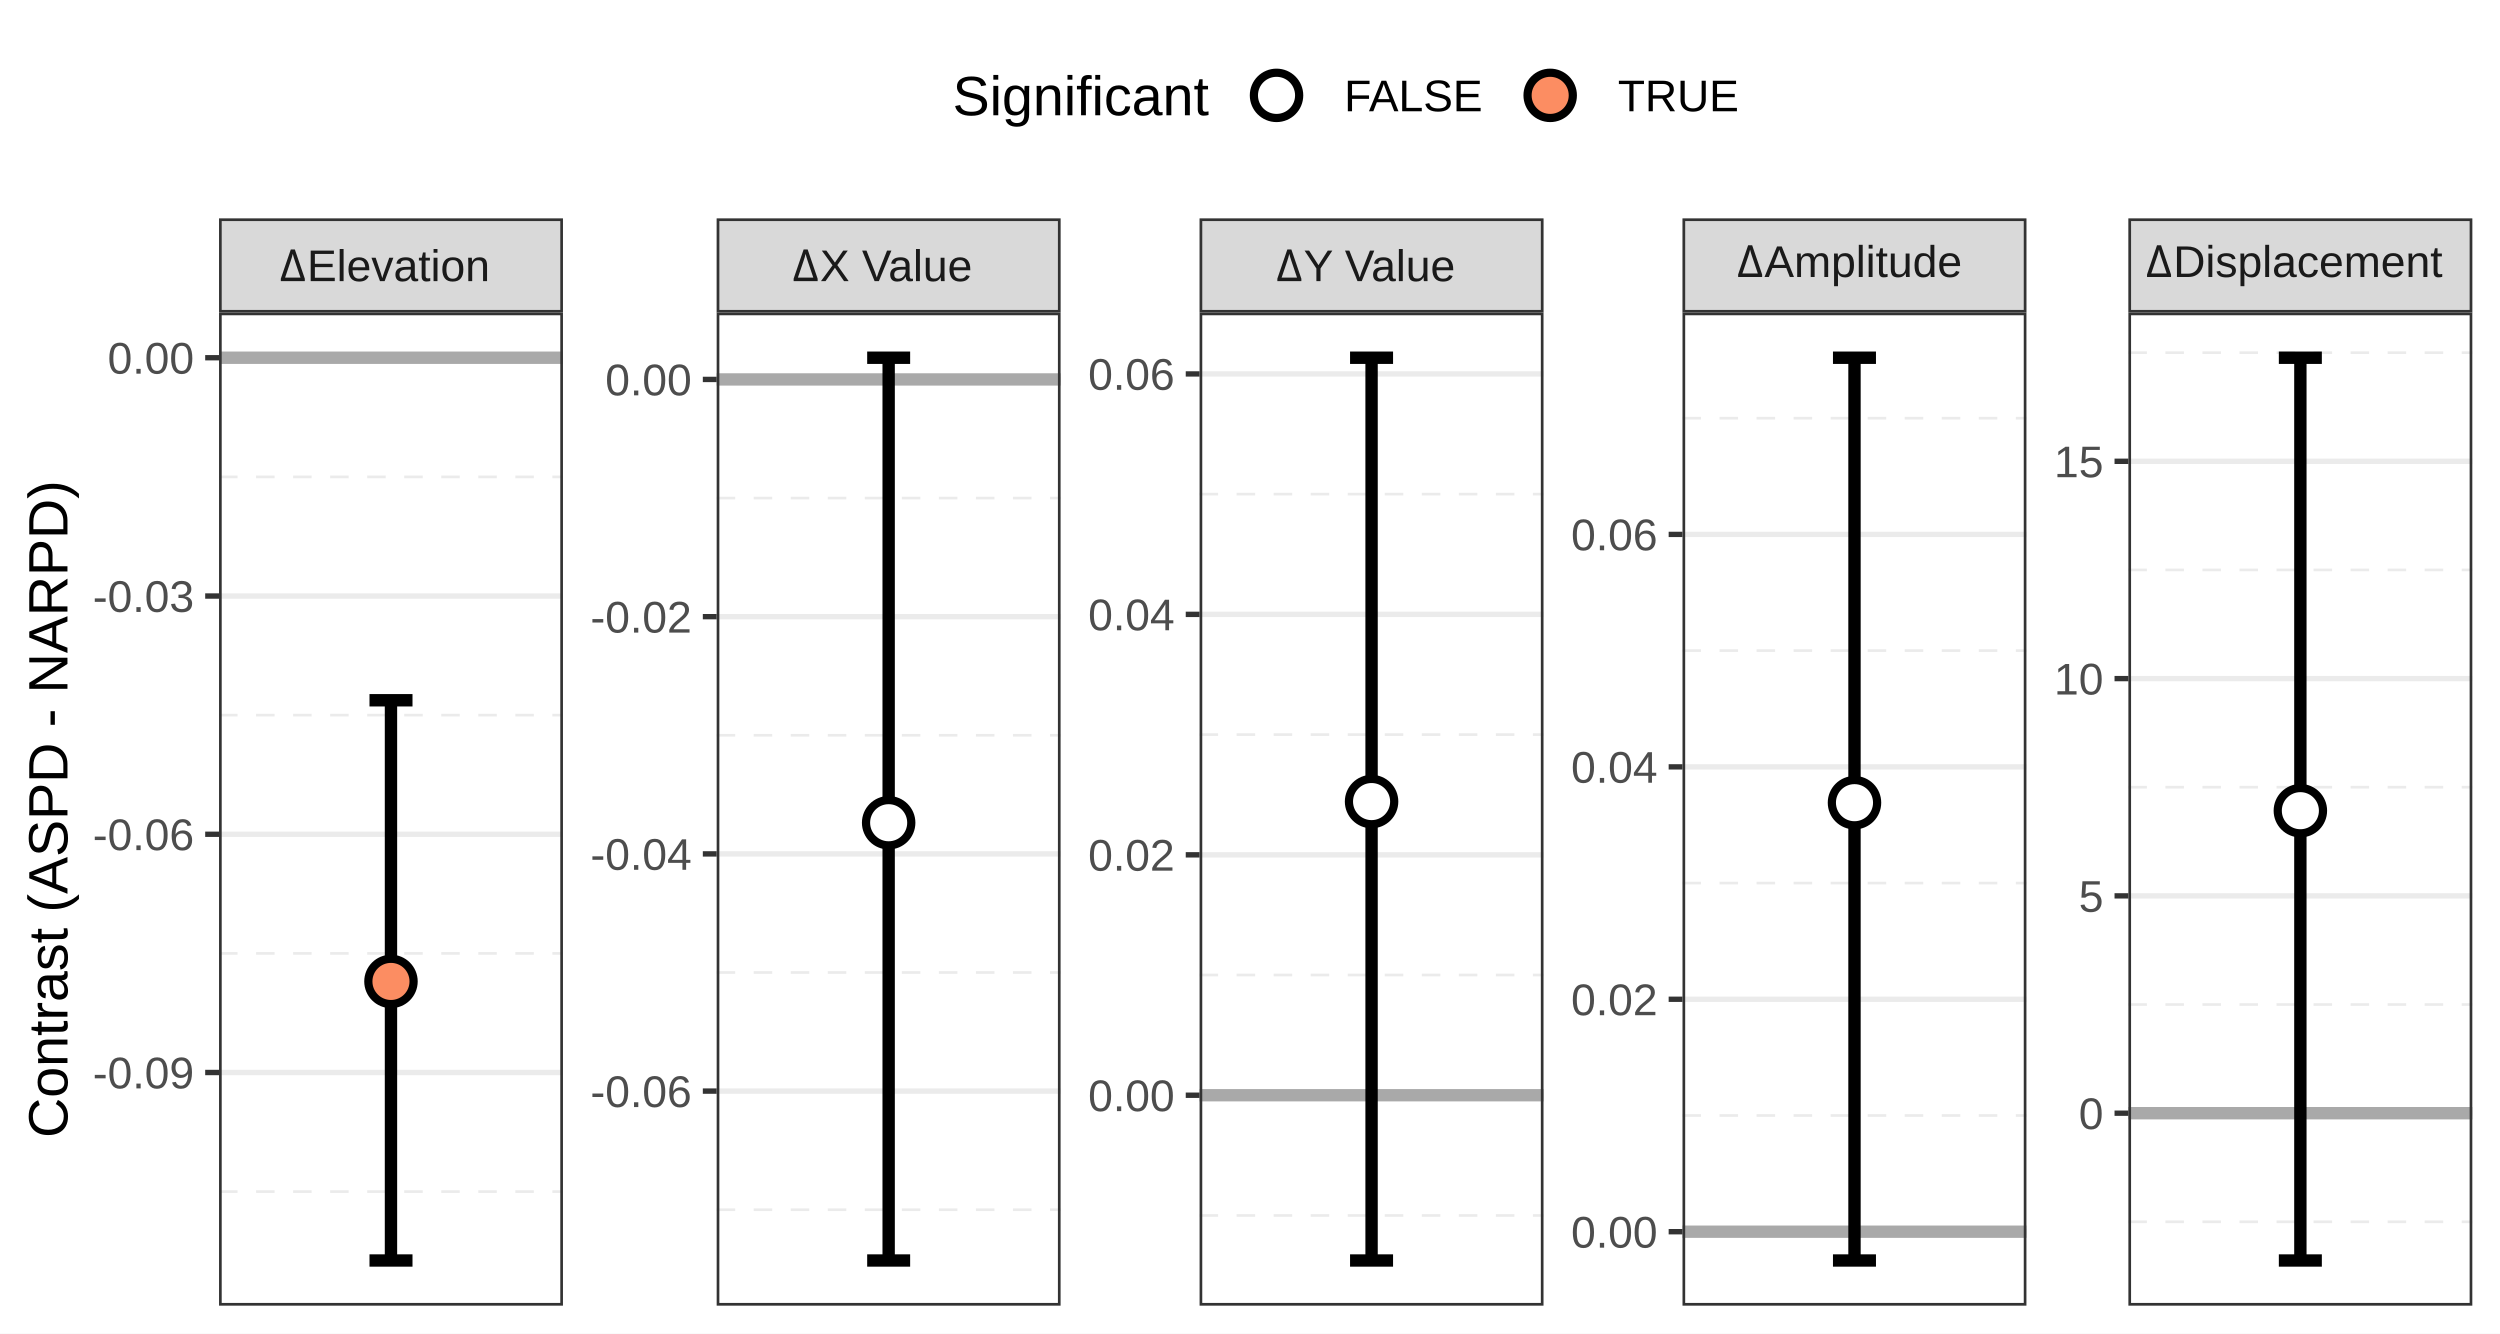
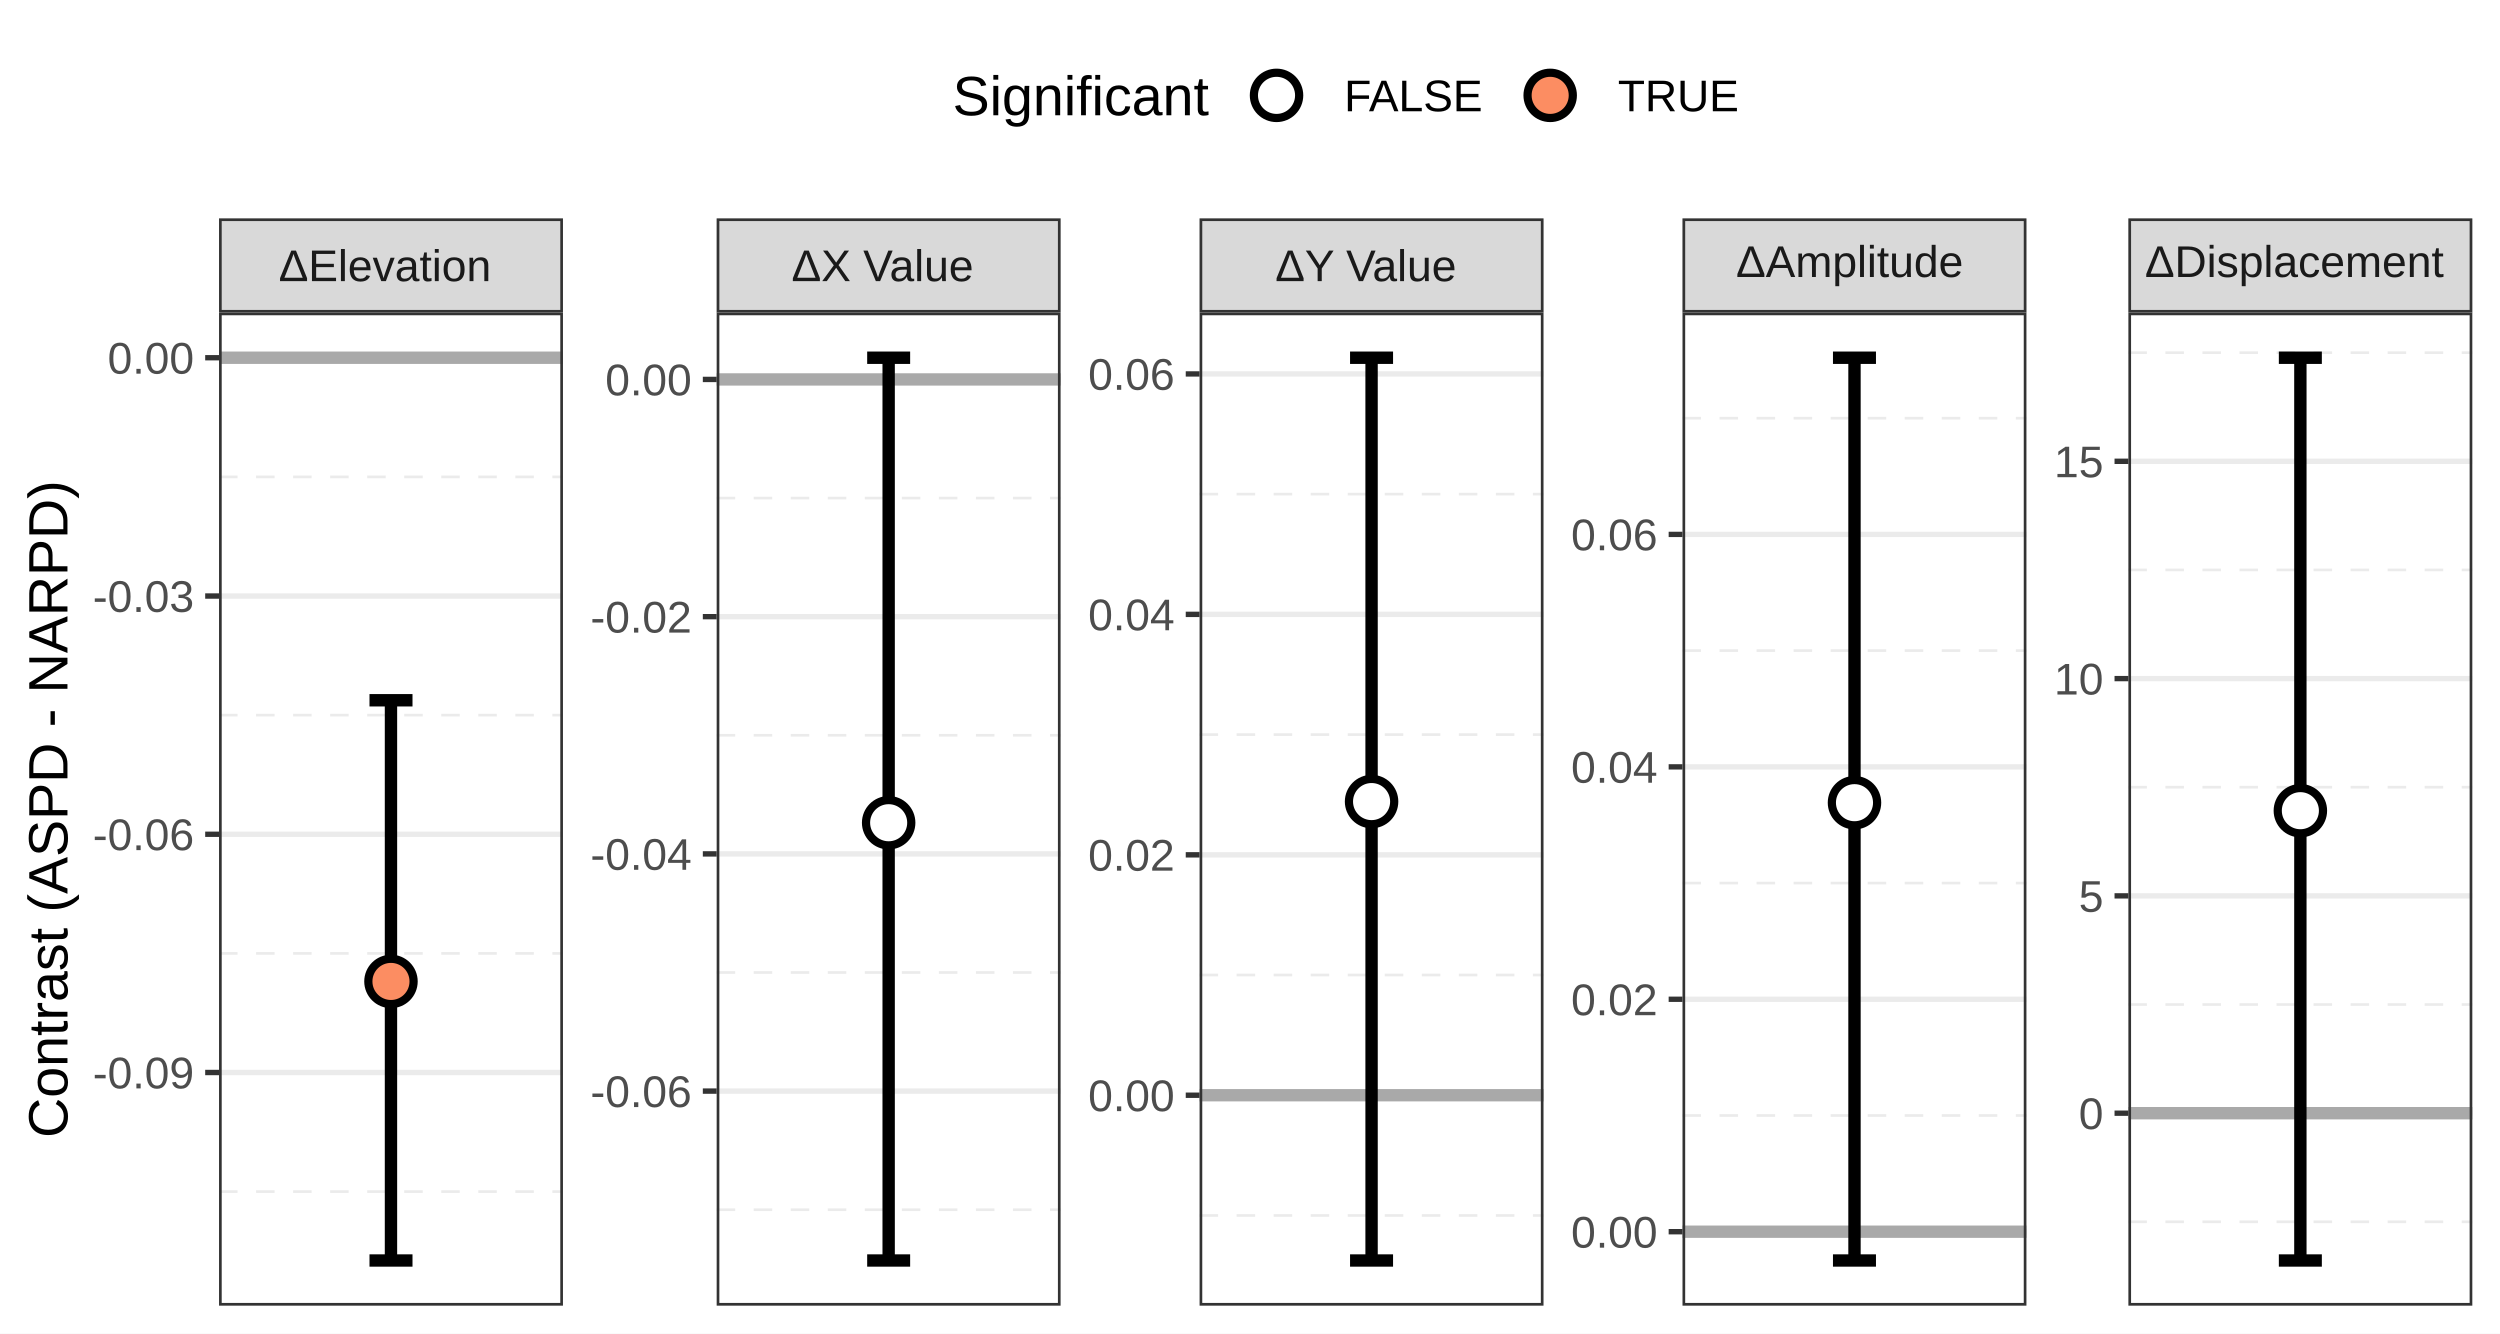
<svg xmlns="http://www.w3.org/2000/svg" width="540.00pt" height="288.00pt" viewBox="0 0 540.00 288.00">
  <g class="svglite">
    <defs>
      <style type="text/css">
    .svglite line, .svglite polyline, .svglite polygon, .svglite path, .svglite rect, .svglite circle {
      fill: none;
      stroke: #000000;
      stroke-linecap: round;
      stroke-linejoin: round;
      stroke-miterlimit: 10.00;
    }
    .svglite text {
      white-space: pre;
    }
    .svglite g.glyphgroup path {
      fill: inherit;
      stroke: none;
    }
  </style>
    </defs>
    <rect width="100%" height="100%" style="stroke: none; fill: #FFFFFF;" />
    <defs>
      <clipPath id="cpMC4wMHw1NDAuMDB8MC4wMHwyODguMDA=">
        <rect x="0.00" y="0.00" width="540.00" height="288.00" />
      </clipPath>
    </defs>
    <g clip-path="url(#cpMC4wMHw1NDAuMDB8MC4wMHwyODguMDA=)">
      <rect x="0.00" y="0.00" width="540.00" height="288.00" style="stroke-width: 1.16; stroke: #FFFFFF; fill: #FFFFFF;" />
    </g>
    <defs>
      <clipPath id="cpNDcuMzF8MTIxLjYwfDY3LjUyfDI4Mi4wMg==">
        <rect x="47.31" y="67.52" width="74.29" height="214.50" />
      </clipPath>
    </defs>
    <g clip-path="url(#cpNDcuMzF8MTIxLjYwfDY3LjUyfDI4Mi4wMg==)">
      <rect x="47.31" y="67.52" width="74.29" height="214.50" style="stroke-width: 1.16; stroke: none; fill: #FFFFFF;" />
      <polyline points="47.31,257.39 121.60,257.39 " style="stroke-width: 0.58; stroke: #EBEBEB; stroke-dasharray: 4.00,4.00; stroke-linecap: butt;" />
      <polyline points="47.31,205.93 121.60,205.93 " style="stroke-width: 0.58; stroke: #EBEBEB; stroke-dasharray: 4.00,4.00; stroke-linecap: butt;" />
      <polyline points="47.31,154.47 121.60,154.47 " style="stroke-width: 0.58; stroke: #EBEBEB; stroke-dasharray: 4.00,4.00; stroke-linecap: butt;" />
      <polyline points="47.31,103.01 121.60,103.01 " style="stroke-width: 0.58; stroke: #EBEBEB; stroke-dasharray: 4.00,4.00; stroke-linecap: butt;" />
      <polyline points="47.31,231.66 121.60,231.66 " style="stroke-width: 1.16; stroke: #EBEBEB; stroke-linecap: butt;" />
      <polyline points="47.31,180.20 121.60,180.20 " style="stroke-width: 1.16; stroke: #EBEBEB; stroke-linecap: butt;" />
      <polyline points="47.31,128.74 121.60,128.74 " style="stroke-width: 1.16; stroke: #EBEBEB; stroke-linecap: butt;" />
      <polyline points="47.31,77.27 121.60,77.27 " style="stroke-width: 1.16; stroke: #EBEBEB; stroke-linecap: butt;" />
      <line x1="47.31" y1="77.27" x2="121.60" y2="77.27" style="stroke-width: 2.67; stroke: #A9A9A9; stroke-linecap: butt;" />
      <polyline points="79.81,151.26 89.10,151.26 " style="stroke-width: 2.67; stroke-linecap: butt;" />
      <polyline points="84.45,151.26 84.45,272.27 " style="stroke-width: 2.67; stroke-linecap: butt;" />
      <polyline points="79.81,272.27 89.10,272.27 " style="stroke-width: 2.67; stroke-linecap: butt;" />
      <circle cx="84.45" cy="211.99" r="4.89" style="stroke-width: 1.77; fill: #FC8D62;" />
      <rect x="47.31" y="67.52" width="74.29" height="214.50" style="stroke-width: 1.16; stroke: #333333;" />
    </g>
    <g clip-path="url(#cpMC4wMHw1NDAuMDB8MC4wMHwyODguMDA=)">
</g>
    <defs>
      <clipPath id="cpMTU0LjgwfDIyOS4xMHw2Ny41MnwyODIuMDI=">
        <rect x="154.80" y="67.52" width="74.29" height="214.50" />
      </clipPath>
    </defs>
    <g clip-path="url(#cpMTU0LjgwfDIyOS4xMHw2Ny41MnwyODIuMDI=)">
      <rect x="154.80" y="67.52" width="74.29" height="214.50" style="stroke-width: 1.16; stroke: none; fill: #FFFFFF;" />
      <polyline points="154.80,261.30 229.10,261.30 " style="stroke-width: 0.58; stroke: #EBEBEB; stroke-dasharray: 4.00,4.00; stroke-linecap: butt;" />
      <polyline points="154.80,210.06 229.10,210.06 " style="stroke-width: 0.58; stroke: #EBEBEB; stroke-dasharray: 4.00,4.00; stroke-linecap: butt;" />
      <polyline points="154.80,158.82 229.10,158.82 " style="stroke-width: 0.58; stroke: #EBEBEB; stroke-dasharray: 4.00,4.00; stroke-linecap: butt;" />
      <polyline points="154.80,107.58 229.10,107.58 " style="stroke-width: 0.58; stroke: #EBEBEB; stroke-dasharray: 4.00,4.00; stroke-linecap: butt;" />
      <polyline points="154.80,235.68 229.10,235.68 " style="stroke-width: 1.16; stroke: #EBEBEB; stroke-linecap: butt;" />
      <polyline points="154.80,184.44 229.10,184.44 " style="stroke-width: 1.16; stroke: #EBEBEB; stroke-linecap: butt;" />
      <polyline points="154.80,133.20 229.10,133.20 " style="stroke-width: 1.16; stroke: #EBEBEB; stroke-linecap: butt;" />
      <polyline points="154.80,81.96 229.10,81.96 " style="stroke-width: 1.16; stroke: #EBEBEB; stroke-linecap: butt;" />
      <line x1="154.80" y1="81.96" x2="229.10" y2="81.96" style="stroke-width: 2.67; stroke: #A9A9A9; stroke-linecap: butt;" />
      <polyline points="187.31,77.27 196.59,77.27 " style="stroke-width: 2.67; stroke-linecap: butt;" />
      <polyline points="191.95,77.27 191.95,272.27 " style="stroke-width: 2.67; stroke-linecap: butt;" />
      <polyline points="187.31,272.27 196.59,272.27 " style="stroke-width: 2.67; stroke-linecap: butt;" />
      <circle cx="191.95" cy="177.71" r="4.89" style="stroke-width: 1.77; fill: #FFFFFF;" />
      <rect x="154.80" y="67.52" width="74.29" height="214.50" style="stroke-width: 1.16; stroke: #333333;" />
    </g>
    <g clip-path="url(#cpMC4wMHw1NDAuMDB8MC4wMHwyODguMDA=)">
</g>
    <defs>
      <clipPath id="cpMjU5LjExfDMzMy40MXw2Ny41MnwyODIuMDI=">
        <rect x="259.11" y="67.52" width="74.29" height="214.50" />
      </clipPath>
    </defs>
    <g clip-path="url(#cpMjU5LjExfDMzMy40MXw2Ny41MnwyODIuMDI=)">
      <rect x="259.11" y="67.52" width="74.29" height="214.50" style="stroke-width: 1.16; stroke: none; fill: #FFFFFF;" />
      <polyline points="259.11,262.54 333.41,262.54 " style="stroke-width: 0.58; stroke: #EBEBEB; stroke-dasharray: 4.00,4.00; stroke-linecap: butt;" />
      <polyline points="259.11,210.60 333.41,210.60 " style="stroke-width: 0.58; stroke: #EBEBEB; stroke-dasharray: 4.00,4.00; stroke-linecap: butt;" />
      <polyline points="259.11,158.67 333.41,158.67 " style="stroke-width: 0.58; stroke: #EBEBEB; stroke-dasharray: 4.00,4.00; stroke-linecap: butt;" />
      <polyline points="259.11,106.73 333.41,106.73 " style="stroke-width: 0.58; stroke: #EBEBEB; stroke-dasharray: 4.00,4.00; stroke-linecap: butt;" />
      <polyline points="259.11,236.57 333.41,236.57 " style="stroke-width: 1.16; stroke: #EBEBEB; stroke-linecap: butt;" />
      <polyline points="259.11,184.64 333.41,184.64 " style="stroke-width: 1.16; stroke: #EBEBEB; stroke-linecap: butt;" />
      <polyline points="259.11,132.70 333.41,132.70 " style="stroke-width: 1.16; stroke: #EBEBEB; stroke-linecap: butt;" />
      <polyline points="259.11,80.77 333.41,80.77 " style="stroke-width: 1.16; stroke: #EBEBEB; stroke-linecap: butt;" />
      <line x1="259.11" y1="236.57" x2="333.41" y2="236.57" style="stroke-width: 2.67; stroke: #A9A9A9; stroke-linecap: butt;" />
      <polyline points="291.61,77.27 300.90,77.27 " style="stroke-width: 2.67; stroke-linecap: butt;" />
      <polyline points="296.26,77.27 296.26,272.27 " style="stroke-width: 2.67; stroke-linecap: butt;" />
      <polyline points="291.61,272.27 300.90,272.27 " style="stroke-width: 2.67; stroke-linecap: butt;" />
      <circle cx="296.26" cy="173.14" r="4.89" style="stroke-width: 1.77; fill: #FFFFFF;" />
      <rect x="259.11" y="67.52" width="74.29" height="214.50" style="stroke-width: 1.16; stroke: #333333;" />
    </g>
    <g clip-path="url(#cpMC4wMHw1NDAuMDB8MC4wMHwyODguMDA=)">
</g>
    <defs>
      <clipPath id="cpMzYzLjQyfDQzNy43MXw2Ny41MnwyODIuMDI=">
        <rect x="363.42" y="67.52" width="74.29" height="214.50" />
      </clipPath>
    </defs>
    <g clip-path="url(#cpMzYzLjQyfDQzNy43MXw2Ny41MnwyODIuMDI=)">
      <rect x="363.42" y="67.52" width="74.29" height="214.50" style="stroke-width: 1.16; stroke: none; fill: #FFFFFF;" />
      <polyline points="363.42,240.95 437.71,240.95 " style="stroke-width: 0.58; stroke: #EBEBEB; stroke-dasharray: 4.00,4.00; stroke-linecap: butt;" />
      <polyline points="363.42,190.74 437.71,190.74 " style="stroke-width: 0.58; stroke: #EBEBEB; stroke-dasharray: 4.00,4.00; stroke-linecap: butt;" />
      <polyline points="363.42,140.53 437.71,140.53 " style="stroke-width: 0.58; stroke: #EBEBEB; stroke-dasharray: 4.00,4.00; stroke-linecap: butt;" />
      <polyline points="363.42,90.33 437.71,90.33 " style="stroke-width: 0.58; stroke: #EBEBEB; stroke-dasharray: 4.00,4.00; stroke-linecap: butt;" />
      <polyline points="363.42,266.05 437.71,266.05 " style="stroke-width: 1.16; stroke: #EBEBEB; stroke-linecap: butt;" />
      <polyline points="363.42,215.84 437.71,215.84 " style="stroke-width: 1.16; stroke: #EBEBEB; stroke-linecap: butt;" />
      <polyline points="363.42,165.64 437.71,165.64 " style="stroke-width: 1.16; stroke: #EBEBEB; stroke-linecap: butt;" />
      <polyline points="363.42,115.43 437.71,115.43 " style="stroke-width: 1.16; stroke: #EBEBEB; stroke-linecap: butt;" />
      <line x1="363.42" y1="266.05" x2="437.71" y2="266.05" style="stroke-width: 2.67; stroke: #A9A9A9; stroke-linecap: butt;" />
      <polyline points="395.92,77.27 405.21,77.27 " style="stroke-width: 2.67; stroke-linecap: butt;" />
      <polyline points="400.57,77.27 400.57,272.27 " style="stroke-width: 2.67; stroke-linecap: butt;" />
      <polyline points="395.92,272.27 405.21,272.27 " style="stroke-width: 2.67; stroke-linecap: butt;" />
      <circle cx="400.57" cy="173.38" r="4.89" style="stroke-width: 1.77; fill: #FFFFFF;" />
      <rect x="363.42" y="67.52" width="74.29" height="214.50" style="stroke-width: 1.16; stroke: #333333;" />
    </g>
    <g clip-path="url(#cpMC4wMHw1NDAuMDB8MC4wMHwyODguMDA=)">
</g>
    <defs>
      <clipPath id="cpNDU5LjczfDUzNC4wMnw2Ny41MnwyODIuMDI=">
        <rect x="459.73" y="67.52" width="74.29" height="214.50" />
      </clipPath>
    </defs>
    <g clip-path="url(#cpNDU5LjczfDUzNC4wMnw2Ny41MnwyODIuMDI=)">
      <rect x="459.73" y="67.52" width="74.29" height="214.50" style="stroke-width: 1.16; stroke: none; fill: #FFFFFF;" />
      <polyline points="459.73,263.91 534.02,263.91 " style="stroke-width: 0.58; stroke: #EBEBEB; stroke-dasharray: 4.00,4.00; stroke-linecap: butt;" />
      <polyline points="459.73,216.98 534.02,216.98 " style="stroke-width: 0.58; stroke: #EBEBEB; stroke-dasharray: 4.00,4.00; stroke-linecap: butt;" />
      <polyline points="459.73,170.04 534.02,170.04 " style="stroke-width: 0.58; stroke: #EBEBEB; stroke-dasharray: 4.00,4.00; stroke-linecap: butt;" />
      <polyline points="459.73,123.11 534.02,123.11 " style="stroke-width: 0.58; stroke: #EBEBEB; stroke-dasharray: 4.00,4.00; stroke-linecap: butt;" />
      <polyline points="459.73,76.18 534.02,76.18 " style="stroke-width: 0.58; stroke: #EBEBEB; stroke-dasharray: 4.00,4.00; stroke-linecap: butt;" />
      <polyline points="459.73,240.45 534.02,240.45 " style="stroke-width: 1.16; stroke: #EBEBEB; stroke-linecap: butt;" />
      <polyline points="459.73,193.51 534.02,193.51 " style="stroke-width: 1.16; stroke: #EBEBEB; stroke-linecap: butt;" />
      <polyline points="459.73,146.58 534.02,146.58 " style="stroke-width: 1.16; stroke: #EBEBEB; stroke-linecap: butt;" />
      <polyline points="459.73,99.64 534.02,99.64 " style="stroke-width: 1.16; stroke: #EBEBEB; stroke-linecap: butt;" />
      <line x1="459.73" y1="240.45" x2="534.02" y2="240.45" style="stroke-width: 2.67; stroke: #A9A9A9; stroke-linecap: butt;" />
      <polyline points="492.23,77.27 501.52,77.27 " style="stroke-width: 2.67; stroke-linecap: butt;" />
      <polyline points="496.88,77.27 496.88,272.27 " style="stroke-width: 2.67; stroke-linecap: butt;" />
      <polyline points="492.23,272.27 501.52,272.27 " style="stroke-width: 2.67; stroke-linecap: butt;" />
      <circle cx="496.88" cy="175.11" r="4.89" style="stroke-width: 1.77; fill: #FFFFFF;" />
      <rect x="459.73" y="67.52" width="74.29" height="214.50" style="stroke-width: 1.16; stroke: #333333;" />
    </g>
    <g clip-path="url(#cpMC4wMHw1NDAuMDB8MC4wMHwyODguMDA=)">
</g>
    <defs>
      <clipPath id="cpNDcuMzF8MTIxLjYwfDQ3LjE3fDY3LjUy">
        <rect x="47.31" y="47.17" width="74.29" height="20.36" />
      </clipPath>
    </defs>
    <g clip-path="url(#cpNDcuMzF8MTIxLjYwfDQ3LjE3fDY3LjUy)">
      <rect x="47.31" y="47.17" width="74.29" height="20.36" style="stroke-width: 1.16; stroke: #333333; fill: #D9D9D9;" />
-       <text x="60.47" y="60.73" style="font-size: 9.60px;fill: #1A1A1A; font-family: &quot;Symbol&quot;;" textLength="5.88px" lengthAdjust="spacingAndGlyphs">Δ</text>
-       <text x="66.33" y="60.73" style="font-size: 9.60px;fill: #1A1A1A; font-family: &quot;Arial&quot;;" textLength="42.11px" lengthAdjust="spacingAndGlyphs"> Elevation</text>
+       <text x="60.20" y="60.73" style="font-size: 9.60px;fill: #1A1A1A; font-family: &quot;Arial&quot;;" textLength="6.41px" lengthAdjust="spacingAndGlyphs">Δ</text>
+       <text x="66.60" y="60.73" style="font-size: 9.60px;fill: #1A1A1A; font-family: &quot;Arial&quot;;" textLength="42.11px" lengthAdjust="spacingAndGlyphs"> Elevation</text>
    </g>
    <g clip-path="url(#cpMC4wMHw1NDAuMDB8MC4wMHwyODguMDA=)">
</g>
    <defs>
      <clipPath id="cpMTU0LjgwfDIyOS4xMHw0Ny4xN3w2Ny41Mg==">
        <rect x="154.80" y="47.17" width="74.29" height="20.36" />
      </clipPath>
    </defs>
    <g clip-path="url(#cpMTU0LjgwfDIyOS4xMHw0Ny4xN3w2Ny41Mg==)">
      <rect x="154.80" y="47.17" width="74.29" height="20.36" style="stroke-width: 1.16; stroke: #333333; fill: #D9D9D9;" />
-       <text x="171.24" y="60.73" style="font-size: 9.60px;fill: #1A1A1A; font-family: &quot;Symbol&quot;;" textLength="5.88px" lengthAdjust="spacingAndGlyphs">Δ</text>
-       <text x="177.11" y="60.73" style="font-size: 9.60px;fill: #1A1A1A; font-family: &quot;Arial&quot;;" textLength="35.55px" lengthAdjust="spacingAndGlyphs"> X Value</text>
+       <text x="170.97" y="60.73" style="font-size: 9.60px;fill: #1A1A1A; font-family: &quot;Arial&quot;;" textLength="6.41px" lengthAdjust="spacingAndGlyphs">Δ</text>
+       <text x="177.38" y="60.73" style="font-size: 9.60px;fill: #1A1A1A; font-family: &quot;Arial&quot;;" textLength="35.55px" lengthAdjust="spacingAndGlyphs"> X Value</text>
    </g>
    <g clip-path="url(#cpMC4wMHw1NDAuMDB8MC4wMHwyODguMDA=)">
</g>
    <defs>
      <clipPath id="cpMjU5LjExfDMzMy40MXw0Ny4xN3w2Ny41Mg==">
        <rect x="259.11" y="47.17" width="74.29" height="20.36" />
      </clipPath>
    </defs>
    <g clip-path="url(#cpMjU5LjExfDMzMy40MXw0Ny4xN3w2Ny41Mg==)">
      <rect x="259.11" y="47.17" width="74.29" height="20.36" style="stroke-width: 1.16; stroke: #333333; fill: #D9D9D9;" />
-       <text x="275.72" y="60.73" style="font-size: 9.60px;fill: #1A1A1A; font-family: &quot;Symbol&quot;;" textLength="5.88px" lengthAdjust="spacingAndGlyphs">Δ</text>
-       <text x="281.59" y="60.73" style="font-size: 9.60px;fill: #1A1A1A; font-family: &quot;Arial&quot;;" textLength="35.20px" lengthAdjust="spacingAndGlyphs"> Y Value</text>
+       <text x="275.45" y="60.73" style="font-size: 9.60px;fill: #1A1A1A; font-family: &quot;Arial&quot;;" textLength="6.41px" lengthAdjust="spacingAndGlyphs">Δ</text>
+       <text x="281.86" y="60.73" style="font-size: 9.60px;fill: #1A1A1A; font-family: &quot;Arial&quot;;" textLength="35.20px" lengthAdjust="spacingAndGlyphs"> Y Value</text>
    </g>
    <g clip-path="url(#cpMC4wMHw1NDAuMDB8MC4wMHwyODguMDA=)">
</g>
    <defs>
      <clipPath id="cpMzYzLjQyfDQzNy43MXw0Ny4xN3w2Ny41Mg==">
        <rect x="363.42" y="47.17" width="74.29" height="20.36" />
      </clipPath>
    </defs>
    <g clip-path="url(#cpMzYzLjQyfDQzNy43MXw0Ny4xN3w2Ny41Mg==)">
      <rect x="363.42" y="47.17" width="74.29" height="20.36" style="stroke-width: 1.16; stroke: #333333; fill: #D9D9D9;" />
-       <text x="375.25" y="59.83" style="font-size: 9.60px;fill: #1A1A1A; font-family: &quot;Symbol&quot;;" textLength="5.88px" lengthAdjust="spacingAndGlyphs">Δ</text>
-       <text x="381.12" y="59.83" style="font-size: 9.60px;fill: #1A1A1A; font-family: &quot;Arial&quot;;" textLength="44.77px" lengthAdjust="spacingAndGlyphs"> Amplitude</text>
+       <text x="374.98" y="59.83" style="font-size: 9.60px;fill: #1A1A1A; font-family: &quot;Arial&quot;;" textLength="6.41px" lengthAdjust="spacingAndGlyphs">Δ</text>
+       <text x="381.39" y="59.83" style="font-size: 9.60px;fill: #1A1A1A; font-family: &quot;Arial&quot;;" textLength="44.77px" lengthAdjust="spacingAndGlyphs"> Amplitude</text>
    </g>
    <g clip-path="url(#cpMC4wMHw1NDAuMDB8MC4wMHwyODguMDA=)">
</g>
    <defs>
      <clipPath id="cpNDU5LjczfDUzNC4wMnw0Ny4xN3w2Ny41Mg==">
        <rect x="459.73" y="47.17" width="74.29" height="20.36" />
      </clipPath>
    </defs>
    <g clip-path="url(#cpNDU5LjczfDUzNC4wMnw0Ny4xN3w2Ny41Mg==)">
      <rect x="459.73" y="47.17" width="74.29" height="20.36" style="stroke-width: 1.16; stroke: #333333; fill: #D9D9D9;" />
-       <text x="463.57" y="59.83" style="font-size: 9.60px;fill: #1A1A1A; font-family: &quot;Symbol&quot;;" textLength="5.88px" lengthAdjust="spacingAndGlyphs">Δ</text>
-       <text x="469.44" y="59.83" style="font-size: 9.60px;fill: #1A1A1A; font-family: &quot;Arial&quot;;" textLength="60.73px" lengthAdjust="spacingAndGlyphs"> Displacement</text>
+       <text x="463.30" y="59.83" style="font-size: 9.60px;fill: #1A1A1A; font-family: &quot;Arial&quot;;" textLength="6.41px" lengthAdjust="spacingAndGlyphs">Δ</text>
+       <text x="469.71" y="59.83" style="font-size: 9.60px;fill: #1A1A1A; font-family: &quot;Arial&quot;;" textLength="60.73px" lengthAdjust="spacingAndGlyphs"> Displacement</text>
    </g>
    <g clip-path="url(#cpMC4wMHw1NDAuMDB8MC4wMHwyODguMDA=)">
      <text x="454.35" y="243.88" text-anchor="end" style="font-size: 9.60px;fill: #4D4D4D; font-family: &quot;Arial&quot;;" textLength="5.33px" lengthAdjust="spacingAndGlyphs">0</text>
      <text x="454.35" y="196.95" text-anchor="end" style="font-size: 9.60px;fill: #4D4D4D; font-family: &quot;Arial&quot;;" textLength="5.33px" lengthAdjust="spacingAndGlyphs">5</text>
      <text x="454.35" y="150.01" text-anchor="end" style="font-size: 9.60px;fill: #4D4D4D; font-family: &quot;Arial&quot;;" textLength="10.66px" lengthAdjust="spacingAndGlyphs">10</text>
      <text x="454.35" y="103.08" text-anchor="end" style="font-size: 9.60px;fill: #4D4D4D; font-family: &quot;Arial&quot;;" textLength="10.66px" lengthAdjust="spacingAndGlyphs">15</text>
      <polyline points="456.74,240.45 459.73,240.45 " style="stroke-width: 1.16; stroke: #333333; stroke-linecap: butt;" />
      <polyline points="456.74,193.51 459.73,193.51 " style="stroke-width: 1.16; stroke: #333333; stroke-linecap: butt;" />
      <polyline points="456.74,146.58 459.73,146.58 " style="stroke-width: 1.16; stroke: #333333; stroke-linecap: butt;" />
      <polyline points="456.74,99.64 459.73,99.64 " style="stroke-width: 1.16; stroke: #333333; stroke-linecap: butt;" />
      <text x="358.04" y="269.49" text-anchor="end" style="font-size: 9.60px;fill: #4D4D4D; font-family: &quot;Arial&quot;;" textLength="18.66px" lengthAdjust="spacingAndGlyphs">0.00</text>
      <text x="358.04" y="219.28" text-anchor="end" style="font-size: 9.60px;fill: #4D4D4D; font-family: &quot;Arial&quot;;" textLength="18.66px" lengthAdjust="spacingAndGlyphs">0.02</text>
      <text x="358.04" y="169.07" text-anchor="end" style="font-size: 9.60px;fill: #4D4D4D; font-family: &quot;Arial&quot;;" textLength="18.66px" lengthAdjust="spacingAndGlyphs">0.04</text>
      <text x="358.04" y="118.86" text-anchor="end" style="font-size: 9.60px;fill: #4D4D4D; font-family: &quot;Arial&quot;;" textLength="18.66px" lengthAdjust="spacingAndGlyphs">0.06</text>
      <polyline points="360.43,266.05 363.42,266.05 " style="stroke-width: 1.16; stroke: #333333; stroke-linecap: butt;" />
      <polyline points="360.43,215.84 363.42,215.84 " style="stroke-width: 1.16; stroke: #333333; stroke-linecap: butt;" />
      <polyline points="360.43,165.64 363.42,165.64 " style="stroke-width: 1.16; stroke: #333333; stroke-linecap: butt;" />
      <polyline points="360.43,115.43 363.42,115.43 " style="stroke-width: 1.16; stroke: #333333; stroke-linecap: butt;" />
      <text x="253.73" y="240.01" text-anchor="end" style="font-size: 9.60px;fill: #4D4D4D; font-family: &quot;Arial&quot;;" textLength="18.66px" lengthAdjust="spacingAndGlyphs">0.00</text>
      <text x="253.73" y="188.07" text-anchor="end" style="font-size: 9.60px;fill: #4D4D4D; font-family: &quot;Arial&quot;;" textLength="18.66px" lengthAdjust="spacingAndGlyphs">0.02</text>
      <text x="253.73" y="136.14" text-anchor="end" style="font-size: 9.60px;fill: #4D4D4D; font-family: &quot;Arial&quot;;" textLength="18.66px" lengthAdjust="spacingAndGlyphs">0.04</text>
      <text x="253.73" y="84.20" text-anchor="end" style="font-size: 9.60px;fill: #4D4D4D; font-family: &quot;Arial&quot;;" textLength="18.66px" lengthAdjust="spacingAndGlyphs">0.06</text>
      <polyline points="256.12,236.57 259.11,236.57 " style="stroke-width: 1.16; stroke: #333333; stroke-linecap: butt;" />
      <polyline points="256.12,184.64 259.11,184.64 " style="stroke-width: 1.16; stroke: #333333; stroke-linecap: butt;" />
      <polyline points="256.12,132.70 259.11,132.70 " style="stroke-width: 1.16; stroke: #333333; stroke-linecap: butt;" />
      <polyline points="256.12,80.77 259.11,80.77 " style="stroke-width: 1.16; stroke: #333333; stroke-linecap: butt;" />
      <text x="149.42" y="239.12" text-anchor="end" style="font-size: 9.60px;fill: #4D4D4D; font-family: &quot;Arial&quot;;" textLength="21.84px" lengthAdjust="spacingAndGlyphs">-0.06</text>
      <text x="149.42" y="187.88" text-anchor="end" style="font-size: 9.60px;fill: #4D4D4D; font-family: &quot;Arial&quot;;" textLength="21.84px" lengthAdjust="spacingAndGlyphs">-0.04</text>
      <text x="149.42" y="136.64" text-anchor="end" style="font-size: 9.60px;fill: #4D4D4D; font-family: &quot;Arial&quot;;" textLength="21.84px" lengthAdjust="spacingAndGlyphs">-0.02</text>
      <text x="149.42" y="85.39" text-anchor="end" style="font-size: 9.60px;fill: #4D4D4D; font-family: &quot;Arial&quot;;" textLength="18.66px" lengthAdjust="spacingAndGlyphs">0.00</text>
      <polyline points="151.81,235.68 154.80,235.68 " style="stroke-width: 1.16; stroke: #333333; stroke-linecap: butt;" />
      <polyline points="151.81,184.44 154.80,184.44 " style="stroke-width: 1.16; stroke: #333333; stroke-linecap: butt;" />
      <polyline points="151.81,133.20 154.80,133.20 " style="stroke-width: 1.16; stroke: #333333; stroke-linecap: butt;" />
      <polyline points="151.81,81.96 154.80,81.96 " style="stroke-width: 1.16; stroke: #333333; stroke-linecap: butt;" />
      <text x="41.93" y="235.09" text-anchor="end" style="font-size: 9.60px;fill: #4D4D4D; font-family: &quot;Arial&quot;;" textLength="21.84px" lengthAdjust="spacingAndGlyphs">-0.09</text>
      <text x="41.93" y="183.63" text-anchor="end" style="font-size: 9.60px;fill: #4D4D4D; font-family: &quot;Arial&quot;;" textLength="21.84px" lengthAdjust="spacingAndGlyphs">-0.06</text>
      <text x="41.93" y="132.17" text-anchor="end" style="font-size: 9.60px;fill: #4D4D4D; font-family: &quot;Arial&quot;;" textLength="21.84px" lengthAdjust="spacingAndGlyphs">-0.03</text>
      <text x="41.93" y="80.71" text-anchor="end" style="font-size: 9.60px;fill: #4D4D4D; font-family: &quot;Arial&quot;;" textLength="18.66px" lengthAdjust="spacingAndGlyphs">0.00</text>
      <polyline points="44.32,231.66 47.31,231.66 " style="stroke-width: 1.16; stroke: #333333; stroke-linecap: butt;" />
      <polyline points="44.32,180.20 47.31,180.20 " style="stroke-width: 1.16; stroke: #333333; stroke-linecap: butt;" />
      <polyline points="44.32,128.74 47.31,128.74 " style="stroke-width: 1.16; stroke: #333333; stroke-linecap: butt;" />
      <polyline points="44.32,77.27 47.31,77.27 " style="stroke-width: 1.16; stroke: #333333; stroke-linecap: butt;" />
      <text transform="translate(14.57,174.77) rotate(-90)" text-anchor="middle" style="font-size: 12.00px; font-family: &quot;Arial&quot;;" textLength="142.02px" lengthAdjust="spacingAndGlyphs">Contrast (ASPD - NARPD)</text>
      <rect x="199.78" y="5.98" width="181.77" height="29.24" style="stroke-width: 1.16; stroke: none; fill: #FFFFFF;" />
      <text x="205.76" y="24.89" style="font-size: 12.00px; font-family: &quot;Arial&quot;;" textLength="55.36px" lengthAdjust="spacingAndGlyphs">Significant</text>
      <rect x="267.09" y="11.96" width="17.28" height="17.28" style="stroke-width: 1.16; stroke: none; fill: #FFFFFF;" />
      <circle cx="275.73" cy="20.60" r="4.89" style="stroke-width: 1.77; fill: #FFFFFF;" />
      <rect x="326.20" y="11.96" width="17.28" height="17.28" style="stroke-width: 1.16; stroke: none; fill: #FFFFFF;" />
      <circle cx="334.84" cy="20.60" r="4.89" style="stroke-width: 1.77; fill: #FC8D62;" />
      <text x="290.35" y="24.03" style="font-size: 9.60px; font-family: &quot;Arial&quot;;" textLength="29.88px" lengthAdjust="spacingAndGlyphs">FALSE</text>
      <text x="349.46" y="24.03" style="font-size: 9.60px; font-family: &quot;Arial&quot;;" textLength="26.11px" lengthAdjust="spacingAndGlyphs">TRUE</text>
    </g>
  </g>
</svg>
